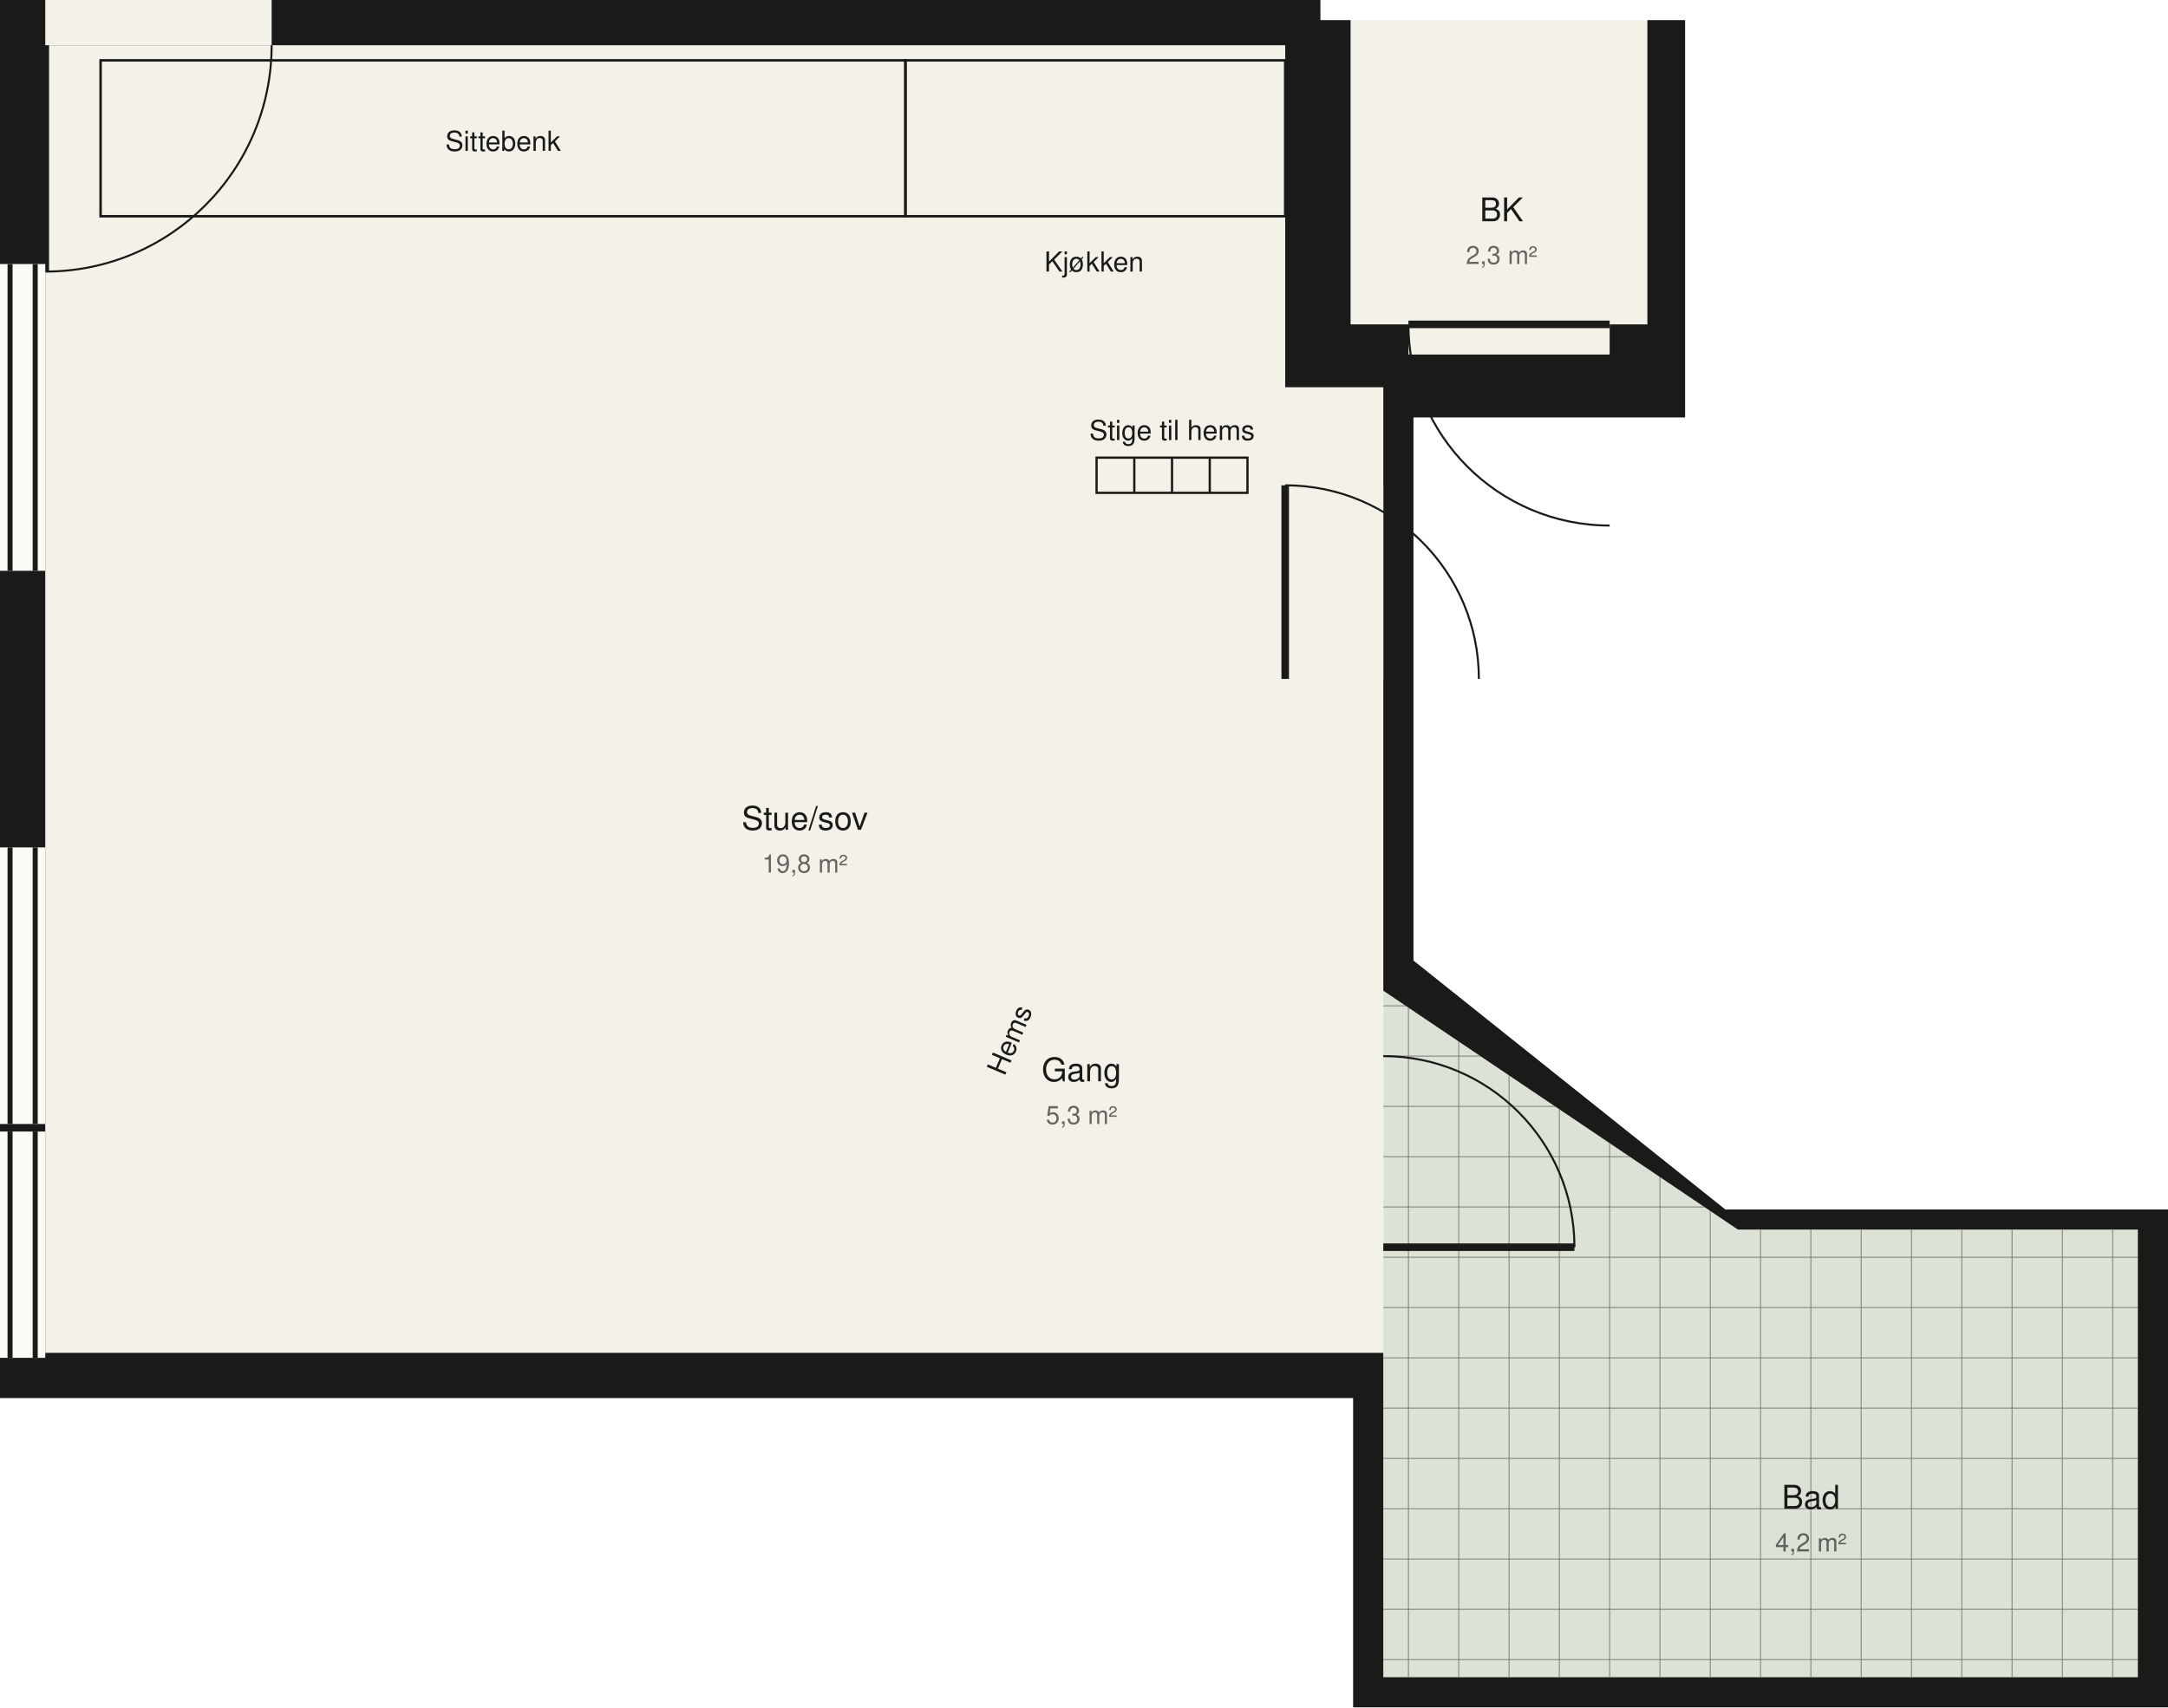
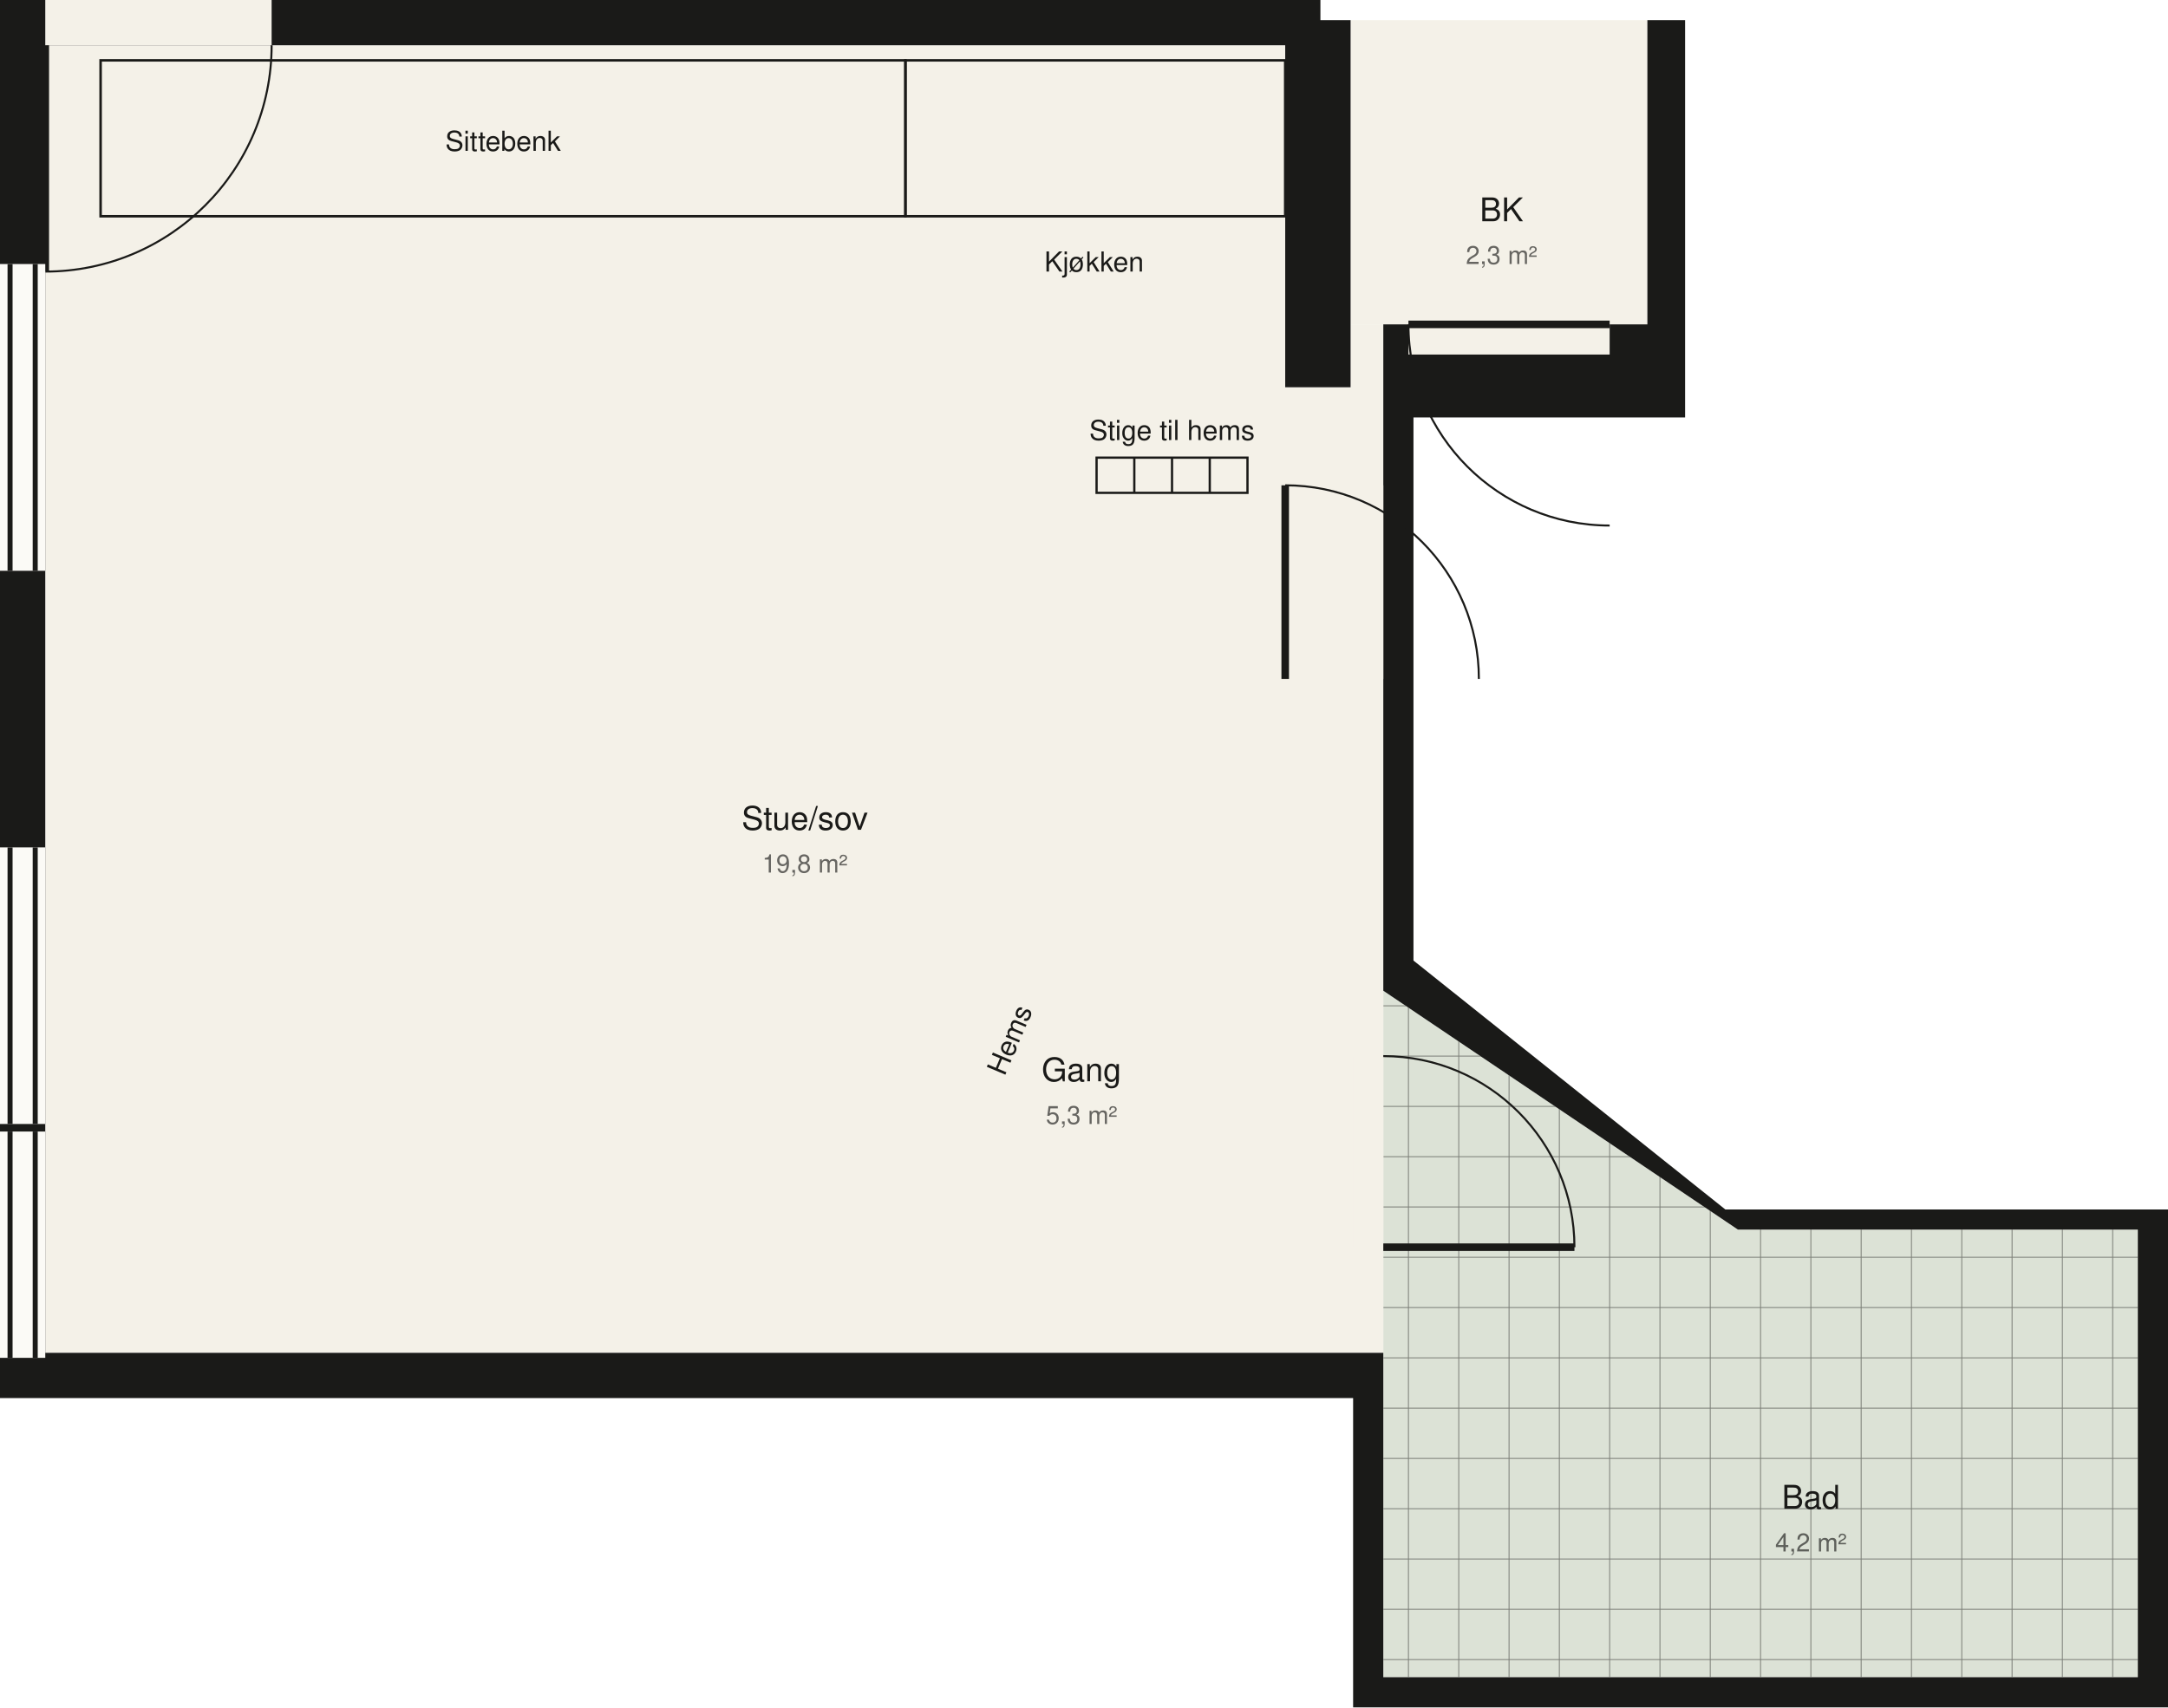
<svg xmlns="http://www.w3.org/2000/svg" viewBox="0 0 862 679">
-   <polygon points="18,18 511,18 511,154 550,154 550,538 18,538" fill="#F4F1E8" />
+   <polygon points="18,18 511,18 511,154 537,154 537,129 550,129 550,538 18,538" fill="#F4F1E8" />
  <polygon points="550,394 691,489 850,489 850,667 550,667" fill="#DCE2D6" />
  <polygon points="537,8 655,8 655,129 537,129" fill="#F4F1E8" />
  <clipPath id="bad1">
    <polygon points="550,394 691,489 850,489 850,667 550,667" />
  </clipPath>
  <g clip-path="url(#bad1)" stroke="#1A1A18" stroke-width="0.35" opacity="0.5">
    <line x1="560" y1="394" x2="560" y2="667" />
    <line x1="580" y1="394" x2="580" y2="667" />
    <line x1="600" y1="394" x2="600" y2="667" />
    <line x1="620" y1="394" x2="620" y2="667" />
    <line x1="640" y1="394" x2="640" y2="667" />
    <line x1="660" y1="394" x2="660" y2="667" />
    <line x1="680" y1="394" x2="680" y2="667" />
    <line x1="700" y1="394" x2="700" y2="667" />
    <line x1="720" y1="394" x2="720" y2="667" />
    <line x1="740" y1="394" x2="740" y2="667" />
    <line x1="760" y1="394" x2="760" y2="667" />
    <line x1="780" y1="394" x2="780" y2="667" />
    <line x1="800" y1="394" x2="800" y2="667" />
    <line x1="820" y1="394" x2="820" y2="667" />
    <line x1="840" y1="394" x2="840" y2="667" />
    <line x1="550" y1="400" x2="850" y2="400" />
    <line x1="550" y1="420" x2="850" y2="420" />
    <line x1="550" y1="440" x2="850" y2="440" />
    <line x1="550" y1="460" x2="850" y2="460" />
    <line x1="550" y1="480" x2="850" y2="480" />
    <line x1="550" y1="500" x2="850" y2="500" />
    <line x1="550" y1="520" x2="850" y2="520" />
    <line x1="550" y1="540" x2="850" y2="540" />
    <line x1="550" y1="560" x2="850" y2="560" />
    <line x1="550" y1="580" x2="850" y2="580" />
    <line x1="550" y1="600" x2="850" y2="600" />
    <line x1="550" y1="620" x2="850" y2="620" />
    <line x1="550" y1="640" x2="850" y2="640" />
    <line x1="550" y1="660" x2="850" y2="660" />
  </g>
-   <path d="M 0 0 L 525 0 L 525 8 L 670 8 L 670 166 L 562 166 L 562 382 L 686 481 L 862 481 L 862 679 L 538 679 L 538 556 L 0 556 Z M 18 18 L 511 18 L 511 154 L 550 154 L 550 538 L 18 538 Z M 550 394 L 691 489 L 850 489 L 850 667 L 550 667 Z M 537 8 L 655 8 L 655 129 L 537 129 Z" fill="#1A1A18" fill-rule="evenodd" />
+   <path d="M 0 0 L 525 0 L 525 8 L 670 8 L 670 166 L 562 166 L 562 382 L 686 481 L 862 481 L 862 679 L 538 679 L 538 556 L 0 556 Z M 18 18 L 511 18 L 511 154 L 537 154 L 537 129 L 550 129 L 550 538 L 18 538 Z M 550 394 L 691 489 L 850 489 L 850 667 L 550 667 Z M 537 8 L 655 8 L 655 129 L 537 129 Z" fill="#1A1A18" fill-rule="evenodd" />
  <rect x="18" y="0" width="90" height="18" fill="#F4F1E8" />
  <line x1="18" y1="18" x2="18" y2="108" stroke="#1A1A18" stroke-width="3" />
  <path d="M 18 108 A 90 90 0 0 0 108 18" fill="none" stroke="#1A1A18" stroke-width="0.8" />
  <rect x="511" y="193" width="39" height="77" fill="#F4F1E8" />
  <line x1="511" y1="270" x2="511" y2="193" stroke="#1A1A18" stroke-width="3" />
  <path d="M 511 193 A 77 77 0 0 1 588 270" fill="none" stroke="#1A1A18" stroke-width="0.8" />
  <rect x="560" y="129" width="80" height="12" fill="#F4F1E8" />
  <line x1="640" y1="129" x2="560" y2="129" stroke="#1A1A18" stroke-width="3" />
  <path d="M 560 129 A 80 80 0 0 0 640 209" fill="none" stroke="#1A1A18" stroke-width="0.8" />
  <rect x="538" y="420" width="12" height="76" fill="#F4F1E8" />
  <line x1="550" y1="496" x2="626" y2="496" stroke="#1A1A18" stroke-width="3" />
  <path d="M 626 496 A 76 76 0 0 0 550 420" fill="none" stroke="#1A1A18" stroke-width="0.8" />
  <rect x="0" y="105" width="18" height="122" fill="#FBFAF6" />
  <line x1="4" y1="105" x2="4" y2="227" stroke="#1A1A18" stroke-width="2" />
  <line x1="14" y1="105" x2="14" y2="227" stroke="#1A1A18" stroke-width="2" />
  <rect x="0" y="337" width="18" height="110" fill="#FBFAF6" />
  <line x1="4" y1="337" x2="4" y2="447" stroke="#1A1A18" stroke-width="2" />
  <line x1="14" y1="337" x2="14" y2="447" stroke="#1A1A18" stroke-width="2" />
  <rect x="0" y="450" width="18" height="90" fill="#FBFAF6" />
  <line x1="4" y1="450" x2="4" y2="540" stroke="#1A1A18" stroke-width="2" />
  <line x1="14" y1="450" x2="14" y2="540" stroke="#1A1A18" stroke-width="2" />
  <use href="#servant" transform="translate(576 38)" />
  <use href="#dusj" transform="translate(700 490)" />
  <use href="#wc" transform="translate(585 575)" />
  <use href="#servant" transform="translate(640 540)" />
  <use href="#kvask" transform="translate(386 28)" />
  <use href="#bord2" transform="translate(75 100)" />
  <use href="#sofa" transform="translate(35 290)" />
  <use href="#sofabord60" transform="translate(215 295)" />
  <use href="#lenestol" transform="translate(90 420) rotate(45)" />
  <use href="#lenestol" transform="translate(220 420) rotate(45)" />
  <rect x="40" y="24" width="320" height="62" fill="none" stroke="#1A1A18" stroke-width="1" />
  <rect x="360" y="24" width="151" height="62" fill="none" stroke="#1A1A18" stroke-width="1" />
  <rect x="436" y="182" width="60" height="14" fill="none" stroke="#1A1A18" stroke-width="0.9" />
  <line x1="451" y1="182" x2="451" y2="196" stroke="#1A1A18" stroke-width="0.9" />
  <line x1="466" y1="182" x2="466" y2="196" stroke="#1A1A18" stroke-width="0.9" />
  <line x1="481" y1="182" x2="481" y2="196" stroke="#1A1A18" stroke-width="0.9" />
  <text x="466" y="175" font-family="Helvetica" font-size="11" fill="#1A1A18" text-anchor="middle">Stige til hems</text>
  <text x="200" y="60" font-family="Helvetica" font-size="11" fill="#1A1A18" text-anchor="middle">Sittebenk</text>
  <text x="435" y="108" font-family="Helvetica" font-size="11" fill="#1A1A18" text-anchor="middle">Kjøkken</text>
  <text x="405" y="415" font-family="Helvetica" font-size="11" fill="#1A1A18" text-anchor="middle" transform="rotate(-67 405 415)">Hems</text>
  <g font-family="Helvetica" fill="#1A1A18" text-anchor="middle">
    <text x="320" y="330" font-size="13">Stue/sov</text>
    <text x="320" y="347" font-size="10" opacity="0.65">19,8 m²</text>
  </g>
  <g font-family="Helvetica" fill="#1A1A18" text-anchor="middle">
    <text x="430" y="430" font-size="13">Gang</text>
    <text x="430" y="447" font-size="10" opacity="0.65">5,3 m²</text>
  </g>
  <g font-family="Helvetica" fill="#1A1A18" text-anchor="middle">
    <text x="720" y="600" font-size="13">Bad</text>
    <text x="720" y="617" font-size="10" opacity="0.65">4,2 m²</text>
  </g>
  <g font-family="Helvetica" fill="#1A1A18" text-anchor="middle">
    <text x="597" y="88" font-size="13">BK</text>
    <text x="597" y="105" font-size="10" opacity="0.65">2,3 m²</text>
  </g>
</svg>
